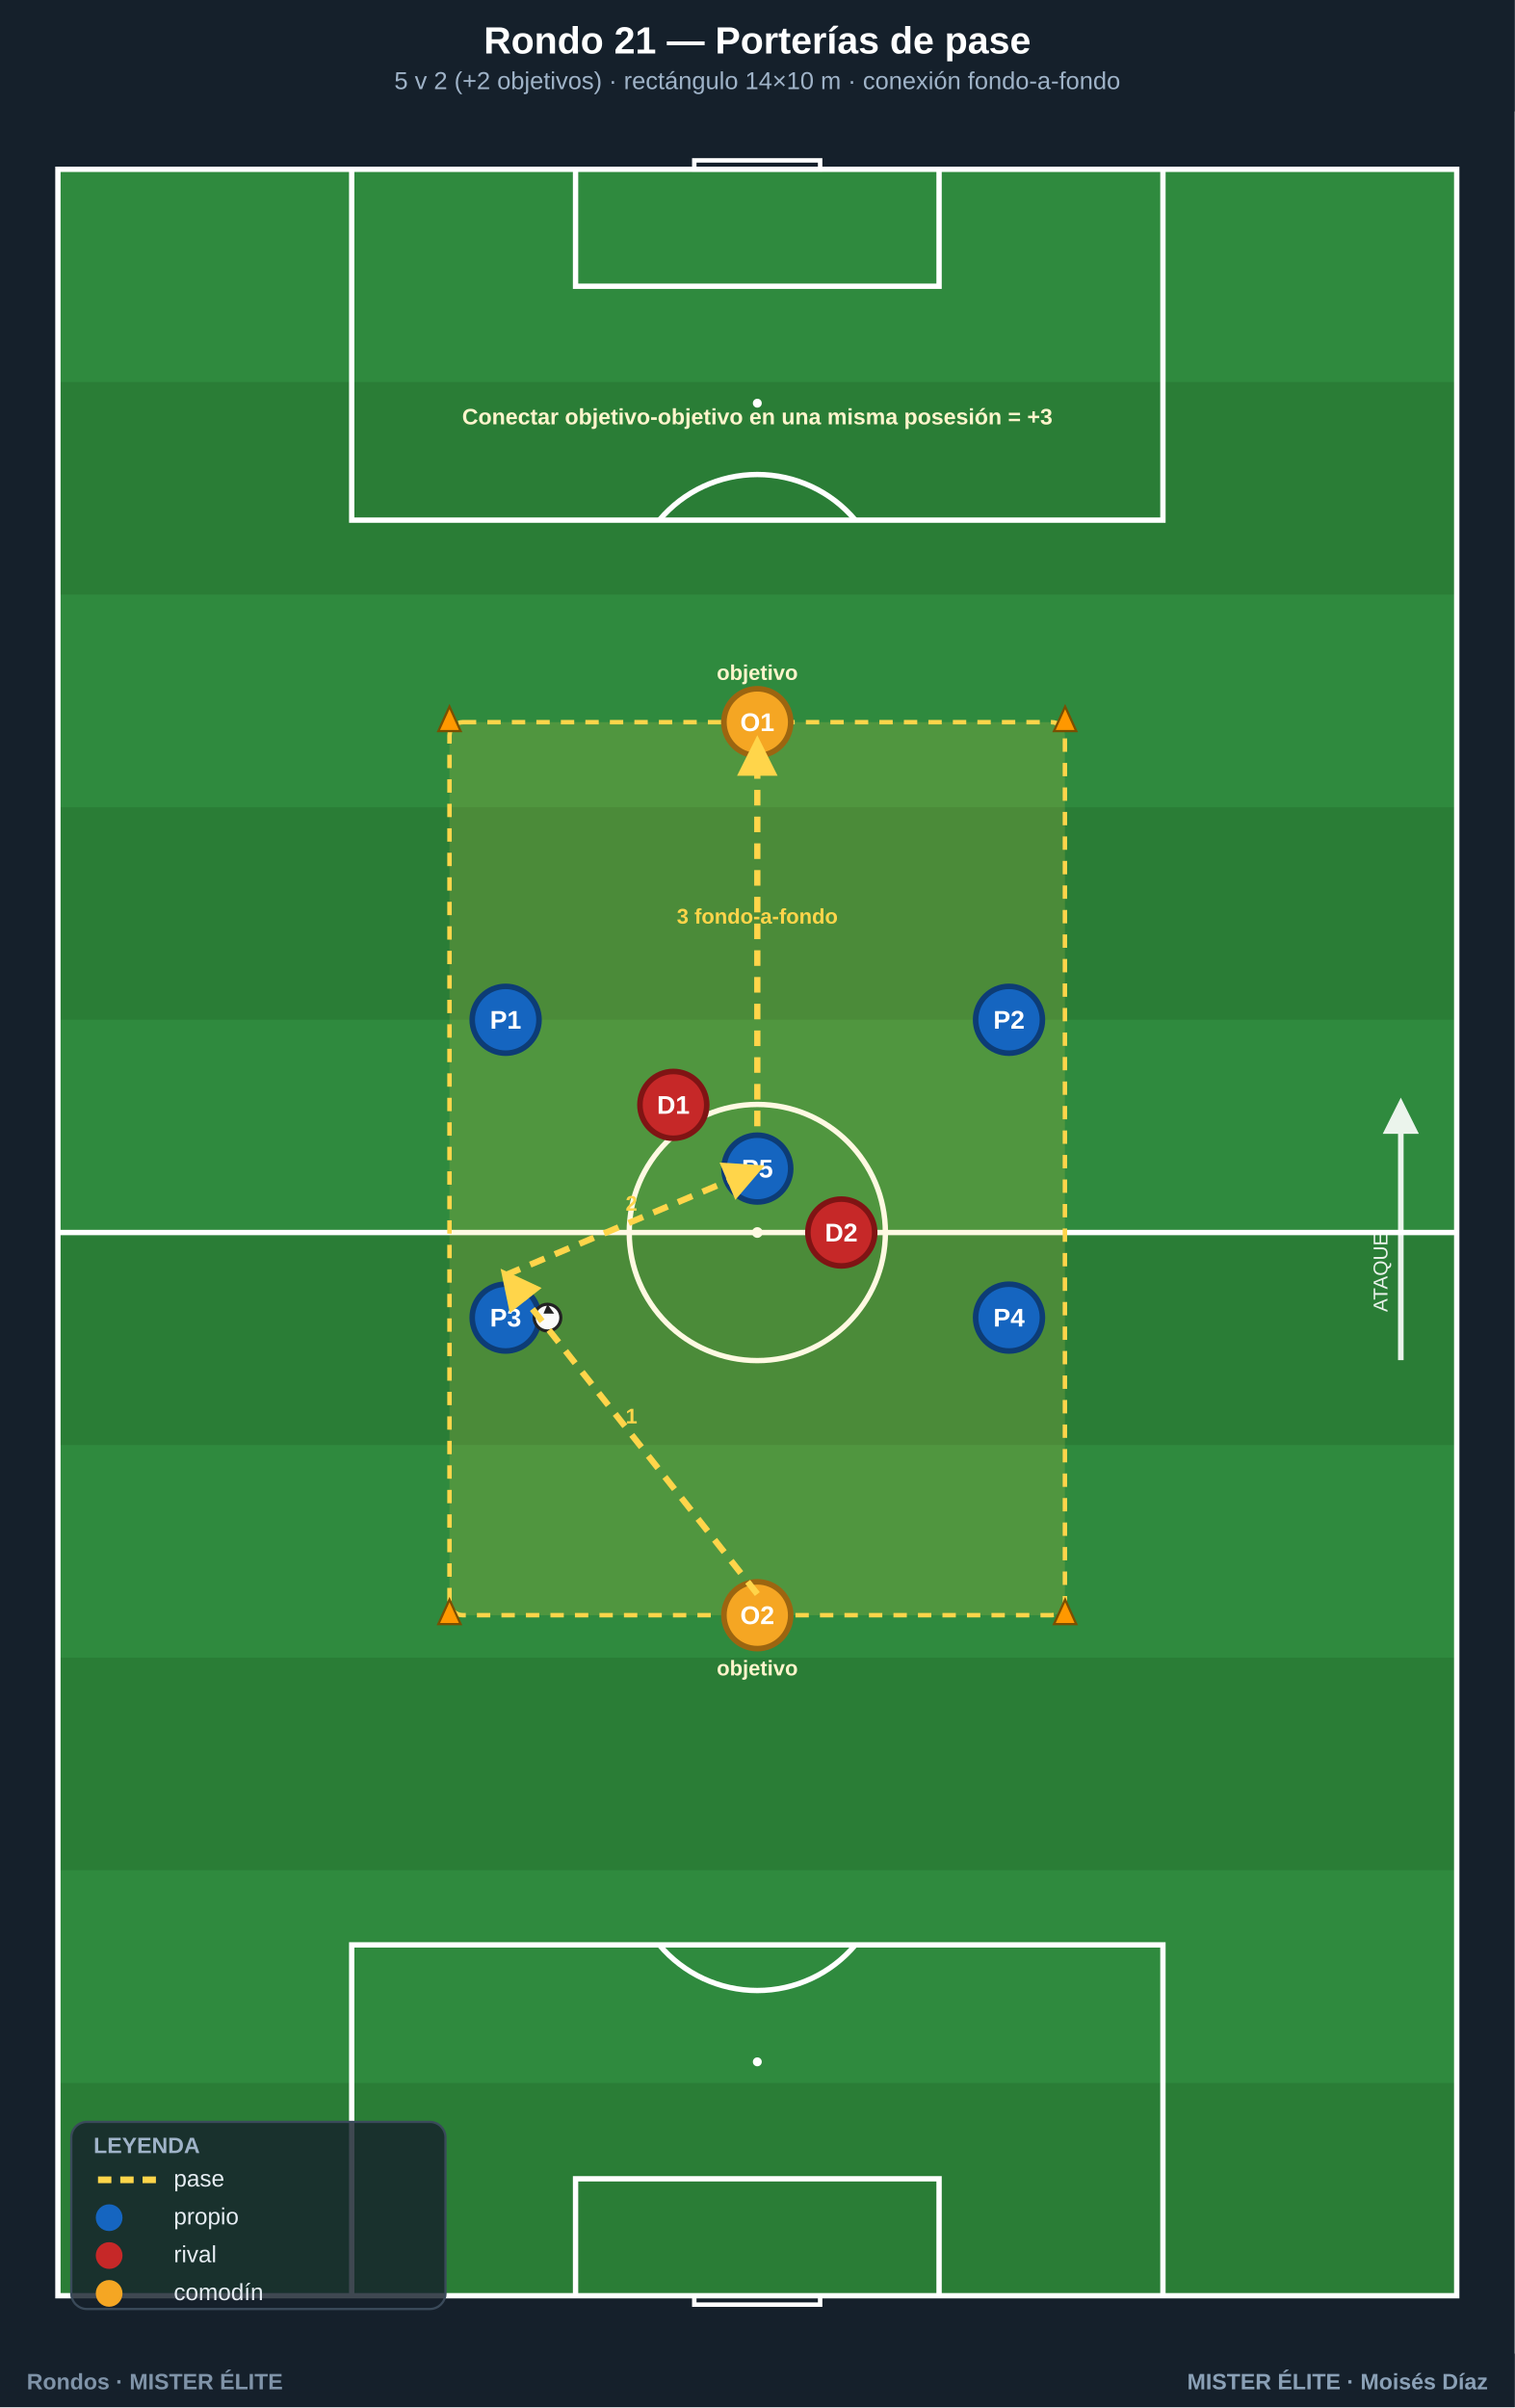
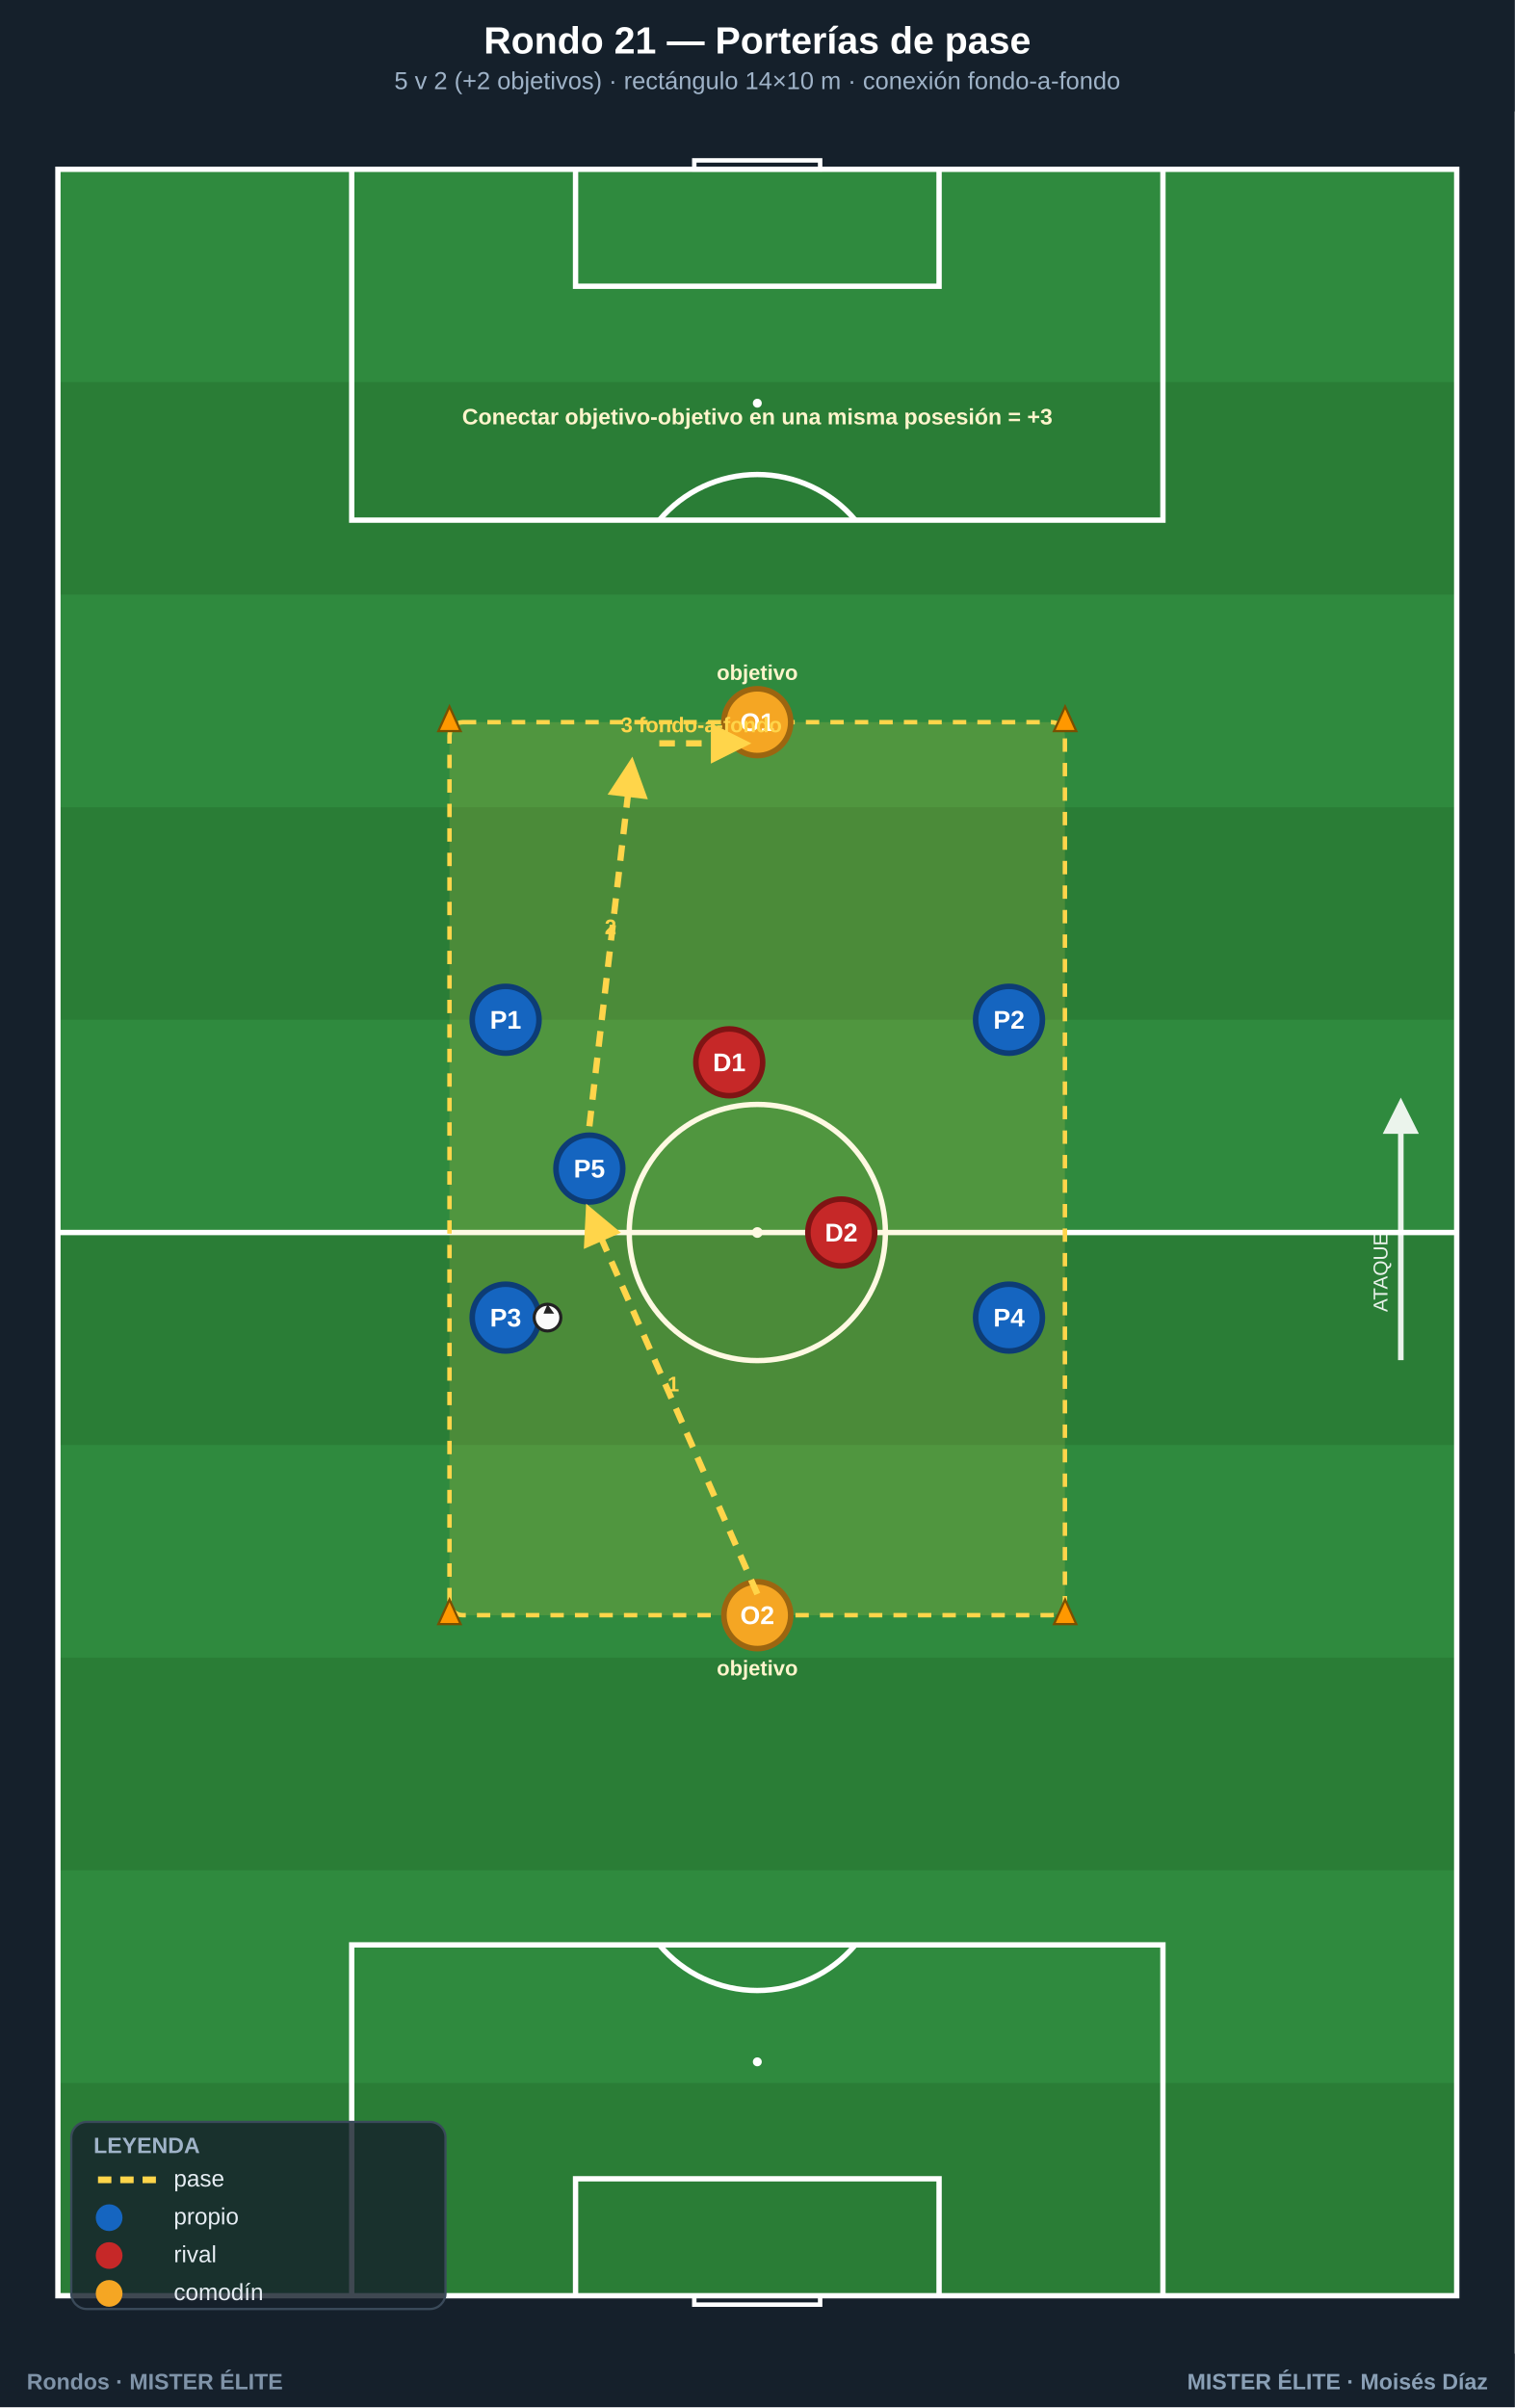
<svg xmlns="http://www.w3.org/2000/svg" viewBox="0 0 680 1081" width="680" height="1081" font-family="Segoe UI,Arial,sans-serif">
  <defs>
    <linearGradient id="sky" x1="0" y1="0" x2="0" y2="1">
      <stop offset="0" stop-color="#2f8a3e" />
      <stop offset="1" stop-color="#2b8139" />
    </linearGradient>
    <marker id="ah_pass" viewBox="0 0 10 10" refX="8" refY="5" markerWidth="6.5" markerHeight="6.5" orient="auto-start-reverse">
      <path d="M0,0 L10,5 L0,10 z" fill="#ffd54a" />
    </marker>
    <marker id="ah_run" viewBox="0 0 10 10" refX="8" refY="5" markerWidth="6.5" markerHeight="6.5" orient="auto-start-reverse">
      <path d="M0,0 L10,5 L0,10 z" fill="#ffffff" />
    </marker>
    <marker id="ah_drive" viewBox="0 0 10 10" refX="8" refY="5" markerWidth="6.5" markerHeight="6.5" orient="auto-start-reverse">
      <path d="M0,0 L10,5 L0,10 z" fill="#7ee0ff" />
    </marker>
    <marker id="ah_white" viewBox="0 0 10 10" refX="8" refY="5" markerWidth="6.5" markerHeight="6.5" orient="auto-start-reverse">
      <path d="M0,0 L10,5 L0,10 z" fill="#ffffff" />
    </marker>
  </defs>
  <rect x="0.0" y="0.0" width="680.0" height="1080.6" fill="#15202b" />
  <rect x="26.0" y="76.0" width="628.0" height="96.0" fill="#2f8a3e" />
  <rect x="26.0" y="171.5" width="628.0" height="96.0" fill="#2a7d36" />
  <rect x="26.0" y="266.9" width="628.0" height="96.0" fill="#2f8a3e" />
  <rect x="26.0" y="362.4" width="628.0" height="96.0" fill="#2a7d36" />
  <rect x="26.0" y="457.8" width="628.0" height="96.0" fill="#2f8a3e" />
  <rect x="26.0" y="553.3" width="628.0" height="96.0" fill="#2a7d36" />
  <rect x="26.0" y="648.7" width="628.0" height="96.0" fill="#2f8a3e" />
  <rect x="26.0" y="744.2" width="628.0" height="96.0" fill="#2a7d36" />
  <rect x="26.0" y="839.6" width="628.0" height="96.0" fill="#2f8a3e" />
  <rect x="26.0" y="935.1" width="628.0" height="96.0" fill="#2a7d36" />
  <rect x="26.0" y="76.0" width="628.0" height="954.6" fill="none" stroke="#ffffff" stroke-width="2.4" />
  <line x1="26.0" y1="553.3" x2="654.0" y2="553.3" stroke="#ffffff" stroke-width="2.4" opacity="1" />
  <circle cx="340.0" cy="553.3" r="57.5" fill="none" stroke="#ffffff" stroke-width="2.4" />
  <circle cx="340.0" cy="553.3" r="2.4" fill="#ffffff" />
  <path d="M157.9,76.0 L157.9,233.5 L522.1,233.5 L522.1,76.0" fill="none" stroke="#ffffff" stroke-width="2.4" />
  <path d="M258.4,76.0 L258.4,128.5 L421.6,128.5 L421.6,76.0" fill="none" stroke="#ffffff" stroke-width="2.4" />
  <circle cx="340.0" cy="181.0" r="2.0" fill="#ffffff" />
  <rect x="311.7" y="72.0" width="56.5" height="4" fill="none" stroke="#ffffff" stroke-width="2" />
  <path d="M296.0,233.5 A57.5,57.5 0 0 1 384.0,233.5" fill="none" stroke="#ffffff" stroke-width="2.4" />
  <path d="M157.9,1030.6 L157.9,873.1 L522.1,873.1 L522.1,1030.6" fill="none" stroke="#ffffff" stroke-width="2.4" />
  <path d="M258.4,1030.6 L258.4,978.1 L421.6,978.1 L421.6,1030.6" fill="none" stroke="#ffffff" stroke-width="2.4" />
  <circle cx="340.0" cy="925.6" r="2.0" fill="#ffffff" />
  <rect x="311.7" y="1030.6" width="56.5" height="4" fill="none" stroke="#ffffff" stroke-width="2" />
  <path d="M296.0,873.1 A57.5,57.5 0 0 0 384.0,873.1" fill="none" stroke="#ffffff" stroke-width="2.4" />
  <rect x="0.0" y="0.0" width="680.0" height="50.0" fill="#15202b" />
  <text x="340.0" y="24.0" font-family="Segoe UI,Arial,sans-serif" font-size="17" font-weight="800" fill="#ffffff" text-anchor="middle">Rondo 21 — Porterías de pase</text>
  <text x="340.0" y="40.0" font-family="Segoe UI,Arial,sans-serif" font-size="11" font-weight="500" fill="#9fb3c8" text-anchor="middle">5 v 2 (+2 objetivos) · rectángulo 14×10 m · conexión fondo-a-fondo</text>
  <rect x="0.0" y="1056.6" width="680.0" height="24.0" fill="#15202b" />
  <text x="668.0" y="1072.6" font-family="Segoe UI,Arial,sans-serif" font-size="10" font-weight="700" fill="#8aa0b6" text-anchor="end">MISTER ÉLITE · Moisés Díaz</text>
  <text x="12.0" y="1072.6" font-family="Segoe UI,Arial,sans-serif" font-size="10" font-weight="600" fill="#7f93a8" text-anchor="start">Rondos · MISTER ÉLITE</text>
  <g opacity="0.9">
    <line x1="628.9" y1="610.6" x2="628.9" y2="496.0" stroke="#ffffff" stroke-width="2.5" marker-end="url(#ah_white)" />
    <text x="622.9" y="553.3" font-family="Segoe UI,Arial" font-size="9" fill="#ffffff" text-anchor="end" transform="rotate(-90 622.9 553.3)">ATAQUE</text>
  </g>
  <rect x="201.8" y="324.2" width="276.3" height="400.9" rx="6" fill="#ffd54a" fill-opacity="0.16" stroke="#ffd54a" stroke-width="2" stroke-dasharray="6 5" />
  <path d="M201.8,718.1 l5,11 l-10,0 z" fill="#ff9800" stroke="#7a4f00" stroke-width="1" />
  <path d="M478.2,718.1 l5,11 l-10,0 z" fill="#ff9800" stroke="#7a4f00" stroke-width="1" />
  <path d="M201.8,317.2 l5,11 l-10,0 z" fill="#ff9800" stroke="#7a4f00" stroke-width="1" />
  <path d="M478.2,317.2 l5,11 l-10,0 z" fill="#ff9800" stroke="#7a4f00" stroke-width="1" />
  <g>
    <circle cx="340.0" cy="324.2" r="15" fill="#f5a623" stroke="#9c6510" stroke-width="2.5" />
    <text x="340.0" y="328.2" font-family="Segoe UI,Arial" font-size="11.5" font-weight="800" fill="#fff" text-anchor="middle">O1</text>
  </g>
  <text x="340.0" y="305.2" font-family="Segoe UI,Arial,sans-serif" font-size="9.5" font-weight="600" fill="#fff5cc" text-anchor="middle">objetivo</text>
  <g>
    <circle cx="340.0" cy="725.1" r="15" fill="#f5a623" stroke="#9c6510" stroke-width="2.5" />
    <text x="340.0" y="729.1" font-family="Segoe UI,Arial" font-size="11.5" font-weight="800" fill="#fff" text-anchor="middle">O2</text>
  </g>
  <text x="340.0" y="752.1" font-family="Segoe UI,Arial,sans-serif" font-size="9.5" font-weight="600" fill="#fff5cc" text-anchor="middle">objetivo</text>
  <g>
    <circle cx="227.0" cy="457.8" r="15" fill="#1565c0" stroke="#0d3c75" stroke-width="2.5" />
    <text x="227.0" y="461.8" font-family="Segoe UI,Arial" font-size="11.5" font-weight="800" fill="#fff" text-anchor="middle">P1</text>
  </g>
  <g>
    <circle cx="453.0" cy="457.8" r="15" fill="#1565c0" stroke="#0d3c75" stroke-width="2.5" />
    <text x="453.0" y="461.8" font-family="Segoe UI,Arial" font-size="11.5" font-weight="800" fill="#fff" text-anchor="middle">P2</text>
  </g>
  <g>
    <circle cx="227.0" cy="591.5" r="15" fill="#1565c0" stroke="#0d3c75" stroke-width="2.5" />
    <text x="227.0" y="595.5" font-family="Segoe UI,Arial" font-size="11.5" font-weight="800" fill="#fff" text-anchor="middle">P3</text>
  </g>
  <circle cx="245.8" cy="591.5" r="6.0" fill="#fafafa" stroke="#222" stroke-width="1.4" />
  <path d="M245.8,585.5 l3.0,4.2 l-4.8,0 z" fill="#222" />
  <g>
    <circle cx="453.0" cy="591.5" r="15" fill="#1565c0" stroke="#0d3c75" stroke-width="2.5" />
    <text x="453.0" y="595.5" font-family="Segoe UI,Arial" font-size="11.5" font-weight="800" fill="#fff" text-anchor="middle">P4</text>
  </g>
  <g>
-     <circle cx="340.0" cy="524.6" r="15" fill="#1565c0" stroke="#0d3c75" stroke-width="2.5" />
-     <text x="340.0" y="528.6" font-family="Segoe UI,Arial" font-size="11.5" font-weight="800" fill="#fff" text-anchor="middle">P5</text>
+     <circle cx="264.6" cy="524.6" r="15" fill="#1565c0" stroke="#0d3c75" stroke-width="2.5" />
+     <text x="264.6" y="528.6" font-family="Segoe UI,Arial" font-size="11.5" font-weight="800" fill="#fff" text-anchor="middle">P5</text>
  </g>
  <g>
-     <circle cx="302.3" cy="496.0" r="15" fill="#c62828" stroke="#7f1414" stroke-width="2.5" />
-     <text x="302.3" y="500.0" font-family="Segoe UI,Arial" font-size="11.5" font-weight="800" fill="#fff" text-anchor="middle">D1</text>
+     <circle cx="327.4" cy="476.9" r="15" fill="#c62828" stroke="#7f1414" stroke-width="2.5" />
+     <text x="327.4" y="480.9" font-family="Segoe UI,Arial" font-size="11.5" font-weight="800" fill="#fff" text-anchor="middle">D1</text>
  </g>
  <g>
    <circle cx="377.7" cy="553.3" r="15" fill="#c62828" stroke="#7f1414" stroke-width="2.5" />
    <text x="377.7" y="557.3" font-family="Segoe UI,Arial" font-size="11.5" font-weight="800" fill="#fff" text-anchor="middle">D2</text>
  </g>
-   <line x1="340.0" y1="715.6" x2="227.0" y2="572.4" stroke="#ffd54a" stroke-width="2.8" stroke-dasharray="7 5" marker-end="url(#ah_pass)" />
-   <text x="283.5" y="639.0" font-family="Segoe UI,Arial,sans-serif" font-size="9.5" font-weight="700" fill="#ffd54a" text-anchor="middle">1</text>
-   <line x1="227.0" y1="572.4" x2="340.0" y2="524.6" stroke="#ffd54a" stroke-width="2.8" stroke-dasharray="7 5" marker-end="url(#ah_pass)" />
-   <text x="283.5" y="543.5" font-family="Segoe UI,Arial,sans-serif" font-size="9.5" font-weight="700" fill="#ffd54a" text-anchor="middle">2</text>
-   <line x1="340.0" y1="505.6" x2="340.0" y2="333.7" stroke="#ffd54a" stroke-width="2.8" stroke-dasharray="7 5" marker-end="url(#ah_pass)" />
-   <text x="340.0" y="414.6" font-family="Segoe UI,Arial,sans-serif" font-size="9.5" font-weight="700" fill="#ffd54a" text-anchor="middle">3 fondo-a-fondo</text>
+   <line x1="340.0" y1="715.6" x2="264.6" y2="543.7" stroke="#ffd54a" stroke-width="2.8" stroke-dasharray="7 5" marker-end="url(#ah_pass)" />
+   <text x="302.3" y="624.6" font-family="Segoe UI,Arial,sans-serif" font-size="9.5" font-weight="700" fill="#ffd54a" text-anchor="middle">1</text>
+   <line x1="264.6" y1="505.6" x2="283.5" y2="343.3" stroke="#ffd54a" stroke-width="2.8" stroke-dasharray="7 5" marker-end="url(#ah_pass)" />
+   <text x="274.1" y="419.4" font-family="Segoe UI,Arial,sans-serif" font-size="9.5" font-weight="700" fill="#ffd54a" text-anchor="middle">2</text>
+   <line x1="296.0" y1="333.7" x2="333.7" y2="333.7" stroke="#ffd54a" stroke-width="2.8" stroke-dasharray="7 5" marker-end="url(#ah_pass)" />
+   <text x="314.9" y="328.7" font-family="Segoe UI,Arial,sans-serif" font-size="9.5" font-weight="700" fill="#ffd54a" text-anchor="middle">3 fondo-a-fondo</text>
  <text x="340.0" y="190.5" font-family="Segoe UI,Arial,sans-serif" font-size="10" font-weight="600" fill="#fff5cc" text-anchor="middle">Conectar objetivo-objetivo en una misma posesión = +3</text>
  <g>
    <rect x="32" y="952.56" width="168" height="84" rx="7" fill="#15202b" fill-opacity="0.82" stroke="#3a4a5a" stroke-width="1" />
    <text x="42" y="966.56" font-family="Segoe UI,Arial" font-size="10" font-weight="800" fill="#9fb3c8">LEYENDA</text>
    <line x1="44" y1="978.56" x2="70" y2="978.56" stroke="#ffd54a" stroke-width="3" stroke-dasharray="6 4" />
    <text x="78" y="981.56" font-family="Segoe UI,Arial" font-size="10.5" fill="#e6edf3">pase</text>
    <circle cx="49" cy="995.56" r="6" fill="#1565c0" />
    <text x="78" y="998.56" font-family="Segoe UI,Arial" font-size="10.5" fill="#e6edf3">propio</text>
    <circle cx="49" cy="1012.56" r="6" fill="#c62828" />
    <text x="78" y="1015.56" font-family="Segoe UI,Arial" font-size="10.5" fill="#e6edf3">rival</text>
    <circle cx="49" cy="1029.56" r="6" fill="#f5a623" />
    <text x="78" y="1032.56" font-family="Segoe UI,Arial" font-size="10.5" fill="#e6edf3">comodín</text>
  </g>
</svg>
